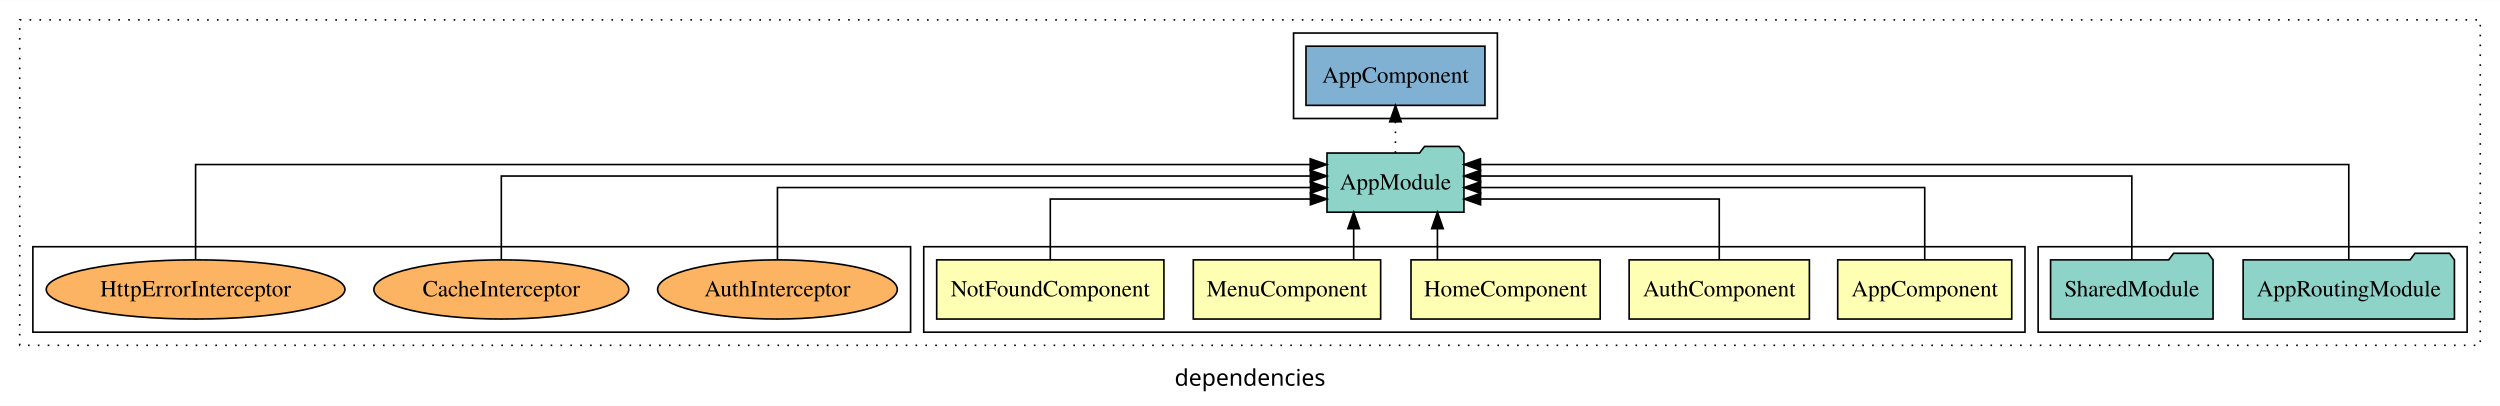
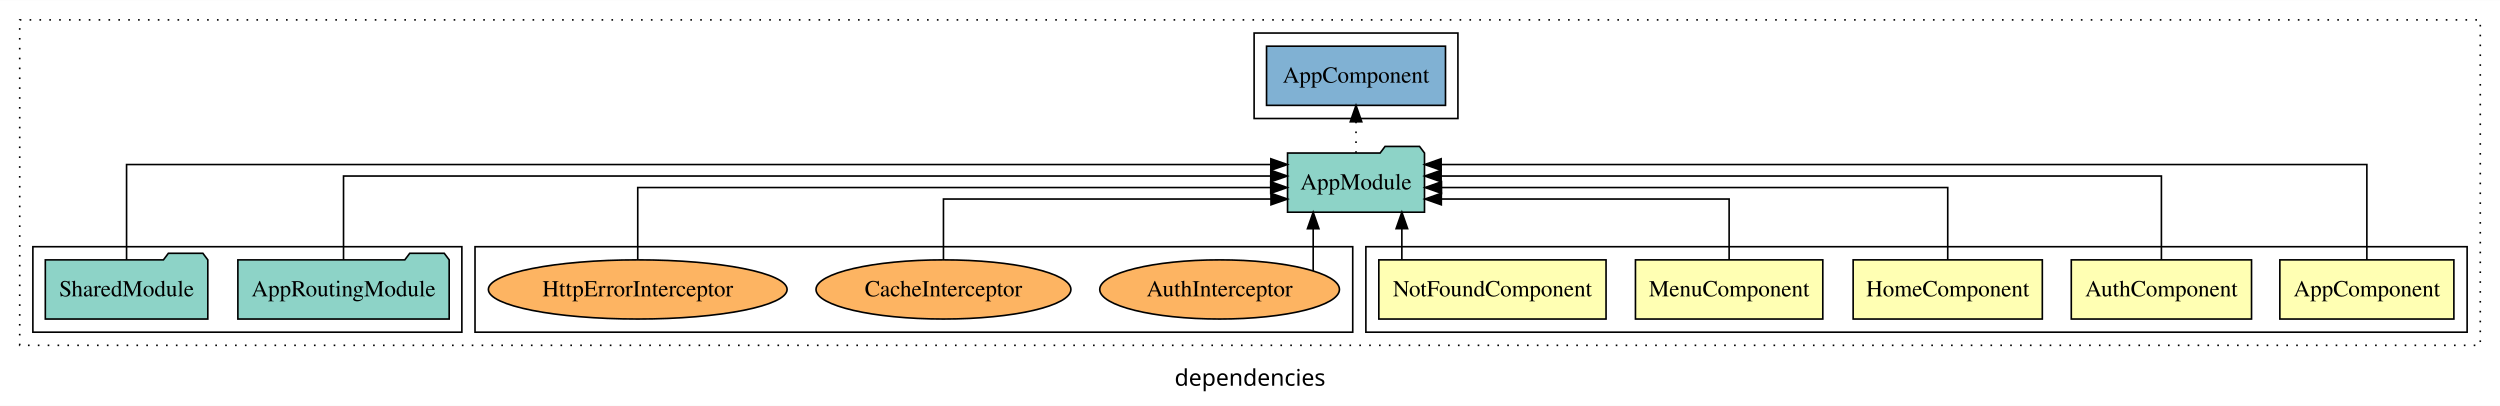
<svg xmlns="http://www.w3.org/2000/svg" width="1521pt" height="247pt" viewBox="0.00 0.00 1521.00 246.80">
  <g id="graph0" class="graph" transform="scale(1 1) rotate(0) translate(4 242.8)">
    <polygon fill="white" stroke="transparent" points="-4,4 -4,-242.8 1517,-242.8 1517,4 -4,4" />
    <text text-anchor="middle" x="756.5" y="-8.2" font-family="sans-serif" font-size="14.00">dependencies</text>
    <g id="clust1" class="cluster">
      <polygon fill="none" stroke="black" stroke-dasharray="1,5" points="8,-32.8 8,-230.8 1505,-230.8 1505,-32.8 8,-32.8" />
    </g>
-     <g id="clust8" class="cluster">
-       <polygon fill="none" stroke="black" points="1236,-40.8 1236,-92.8 1497,-92.8 1497,-40.8 1236,-40.8" />
-     </g>
    <g id="clust2" class="cluster">
-       <polygon fill="none" stroke="black" points="558,-40.8 558,-92.8 1228,-92.8 1228,-40.8 558,-40.8" />
+       <polygon fill="none" stroke="black" points="827,-40.8 827,-92.8 1497,-92.8 1497,-40.8 827,-40.8" />
    </g>
    <g id="clust11" class="cluster">
-       <polygon fill="none" stroke="black" points="16,-40.8 16,-92.8 550,-92.8 550,-40.8 16,-40.8" />
+       <polygon fill="none" stroke="black" points="285,-40.8 285,-92.8 819,-92.8 819,-40.8 285,-40.8" />
+     </g>
+     <g id="clust8" class="cluster">
+       <polygon fill="none" stroke="black" points="16,-40.8 16,-92.8 277,-92.8 277,-40.8 16,-40.8" />
    </g>
    <g id="clust10" class="cluster">
-       <polygon fill="none" stroke="black" points="783,-170.8 783,-222.8 907,-222.8 907,-170.8 783,-170.8" />
+       <polygon fill="none" stroke="black" points="759,-170.8 759,-222.8 883,-222.8 883,-170.8 759,-170.8" />
    </g>
    <g id="node1" class="node">
-       <polygon fill="#ffffb3" stroke="black" points="1219.94,-84.8 1114.06,-84.8 1114.06,-48.8 1219.94,-48.8 1219.94,-84.8" />
-       <text text-anchor="middle" x="1167" y="-62.6" font-family="Times,serif" font-size="14.00">AppComponent</text>
+       <polygon fill="#ffffb3" stroke="black" points="1488.94,-84.8 1383.06,-84.8 1383.06,-48.8 1488.94,-48.8 1488.94,-84.8" />
+       <text text-anchor="middle" x="1436" y="-62.6" font-family="Times,serif" font-size="14.00">AppComponent</text>
    </g>
    <g id="node6" class="node">
-       <polygon fill="#8dd3c7" stroke="black" points="886.66,-149.8 883.66,-153.8 862.66,-153.8 859.66,-149.8 803.34,-149.8 803.34,-113.8 886.66,-113.8 886.66,-149.8" />
-       <text text-anchor="middle" x="845" y="-127.6" font-family="Times,serif" font-size="14.00">AppModule</text>
+       <polygon fill="#8dd3c7" stroke="black" points="862.66,-149.8 859.66,-153.8 838.66,-153.8 835.66,-149.8 779.34,-149.8 779.34,-113.8 862.66,-113.8 862.66,-149.8" />
+       <text text-anchor="middle" x="821" y="-127.6" font-family="Times,serif" font-size="14.00">AppModule</text>
    </g>
    <g id="edge1" class="edge">
-       <path fill="none" stroke="black" d="M1167,-85.07C1167,-103.36 1167,-128.8 1167,-128.8 1167,-128.8 896.77,-128.8 896.77,-128.8" />
-       <polygon fill="black" stroke="black" points="896.77,-125.3 886.77,-128.8 896.77,-132.3 896.77,-125.3" />
+       <path fill="none" stroke="black" d="M1436,-84.81C1436,-107.29 1436,-142.8 1436,-142.8 1436,-142.8 872.79,-142.8 872.79,-142.8" />
+       <polygon fill="black" stroke="black" points="872.79,-139.3 862.79,-142.8 872.79,-146.3 872.79,-139.3" />
    </g>
    <g id="node2" class="node">
-       <polygon fill="#ffffb3" stroke="black" points="1096.83,-84.8 987.17,-84.8 987.17,-48.8 1096.83,-48.8 1096.83,-84.8" />
-       <text text-anchor="middle" x="1042" y="-62.6" font-family="Times,serif" font-size="14.00">AuthComponent</text>
+       <polygon fill="#ffffb3" stroke="black" points="1365.83,-84.8 1256.17,-84.8 1256.17,-48.8 1365.83,-48.8 1365.83,-84.8" />
+       <text text-anchor="middle" x="1311" y="-62.6" font-family="Times,serif" font-size="14.00">AuthComponent</text>
    </g>
    <g id="edge2" class="edge">
-       <path fill="none" stroke="black" d="M1042,-84.81C1042,-100.85 1042,-121.8 1042,-121.8 1042,-121.8 896.78,-121.8 896.78,-121.8" />
-       <polygon fill="black" stroke="black" points="896.78,-118.3 886.78,-121.8 896.78,-125.3 896.78,-118.3" />
+       <path fill="none" stroke="black" d="M1311,-84.93C1311,-105.37 1311,-135.8 1311,-135.8 1311,-135.8 872.78,-135.8 872.78,-135.8" />
+       <polygon fill="black" stroke="black" points="872.78,-132.3 862.78,-135.8 872.78,-139.3 872.78,-132.3" />
    </g>
    <g id="node3" class="node">
-       <polygon fill="#ffffb3" stroke="black" points="969.55,-84.8 854.45,-84.8 854.45,-48.8 969.55,-48.8 969.55,-84.8" />
-       <text text-anchor="middle" x="912" y="-62.6" font-family="Times,serif" font-size="14.00">HomeComponent</text>
+       <polygon fill="#ffffb3" stroke="black" points="1238.55,-84.8 1123.45,-84.8 1123.45,-48.8 1238.55,-48.8 1238.55,-84.8" />
+       <text text-anchor="middle" x="1181" y="-62.6" font-family="Times,serif" font-size="14.00">HomeComponent</text>
    </g>
    <g id="edge3" class="edge">
-       <path fill="none" stroke="black" d="M870.53,-84.91C870.53,-84.91 870.53,-103.79 870.53,-103.79" />
-       <polygon fill="black" stroke="black" points="867.03,-103.79 870.53,-113.79 874.03,-103.79 867.03,-103.79" />
+       <path fill="none" stroke="black" d="M1181,-85.07C1181,-103.36 1181,-128.8 1181,-128.8 1181,-128.8 873,-128.8 873,-128.8" />
+       <polygon fill="black" stroke="black" points="873,-125.3 863,-128.8 873,-132.3 873,-125.3" />
    </g>
    <g id="node4" class="node">
-       <polygon fill="#ffffb3" stroke="black" points="835.99,-84.8 722.01,-84.8 722.01,-48.8 835.99,-48.8 835.99,-84.8" />
-       <text text-anchor="middle" x="779" y="-62.6" font-family="Times,serif" font-size="14.00">MenuComponent</text>
+       <polygon fill="#ffffb3" stroke="black" points="1104.99,-84.8 991.01,-84.8 991.01,-48.8 1104.99,-48.8 1104.99,-84.8" />
+       <text text-anchor="middle" x="1048" y="-62.6" font-family="Times,serif" font-size="14.00">MenuComponent</text>
    </g>
    <g id="edge4" class="edge">
-       <path fill="none" stroke="black" d="M819.58,-84.91C819.58,-84.91 819.58,-103.79 819.58,-103.79" />
-       <polygon fill="black" stroke="black" points="816.08,-103.79 819.58,-113.79 823.08,-103.79 816.08,-103.79" />
+       <path fill="none" stroke="black" d="M1048,-84.81C1048,-100.85 1048,-121.8 1048,-121.8 1048,-121.8 872.9,-121.8 872.9,-121.8" />
+       <polygon fill="black" stroke="black" points="872.9,-118.3 862.9,-121.8 872.9,-125.3 872.9,-118.3" />
    </g>
    <g id="node5" class="node">
-       <polygon fill="#ffffb3" stroke="black" points="704.12,-84.8 565.88,-84.8 565.88,-48.8 704.12,-48.8 704.12,-84.8" />
-       <text text-anchor="middle" x="635" y="-62.6" font-family="Times,serif" font-size="14.00">NotFoundComponent</text>
+       <polygon fill="#ffffb3" stroke="black" points="973.12,-84.8 834.88,-84.8 834.88,-48.8 973.12,-48.8 973.12,-84.8" />
+       <text text-anchor="middle" x="904" y="-62.6" font-family="Times,serif" font-size="14.00">NotFoundComponent</text>
    </g>
    <g id="edge5" class="edge">
-       <path fill="none" stroke="black" d="M635,-84.81C635,-100.85 635,-121.8 635,-121.8 635,-121.8 793.26,-121.8 793.26,-121.8" />
-       <polygon fill="black" stroke="black" points="793.26,-125.3 803.26,-121.8 793.26,-118.3 793.26,-125.3" />
+       <path fill="none" stroke="black" d="M848.89,-84.91C848.89,-84.91 848.89,-103.79 848.89,-103.79" />
+       <polygon fill="black" stroke="black" points="845.39,-103.79 848.89,-113.79 852.39,-103.79 845.39,-103.79" />
    </g>
    <g id="node9" class="node">
-       <polygon fill="#80b1d3" stroke="black" points="899.44,-214.8 790.56,-214.8 790.56,-178.8 899.44,-178.8 899.44,-214.8" />
-       <text text-anchor="middle" x="845" y="-192.6" font-family="Times,serif" font-size="14.00">AppComponent </text>
+       <polygon fill="#80b1d3" stroke="black" points="875.44,-214.8 766.56,-214.8 766.56,-178.8 875.44,-178.8 875.44,-214.8" />
+       <text text-anchor="middle" x="821" y="-192.6" font-family="Times,serif" font-size="14.00">AppComponent </text>
    </g>
    <g id="edge8" class="edge">
-       <path fill="none" stroke="black" stroke-dasharray="1,5" d="M845,-149.91C845,-149.91 845,-168.79 845,-168.79" />
-       <polygon fill="black" stroke="black" points="841.5,-168.79 845,-178.79 848.5,-168.79 841.5,-168.79" />
+       <path fill="none" stroke="black" stroke-dasharray="1,5" d="M821,-149.91C821,-149.91 821,-168.79 821,-168.79" />
+       <polygon fill="black" stroke="black" points="817.5,-168.79 821,-178.79 824.5,-168.79 817.5,-168.79" />
    </g>
    <g id="node7" class="node">
-       <polygon fill="#8dd3c7" stroke="black" points="1489.28,-84.8 1486.28,-88.8 1465.28,-88.8 1462.28,-84.8 1360.72,-84.8 1360.72,-48.8 1489.28,-48.8 1489.28,-84.8" />
-       <text text-anchor="middle" x="1425" y="-62.6" font-family="Times,serif" font-size="14.00">AppRoutingModule</text>
+       <polygon fill="#8dd3c7" stroke="black" points="269.28,-84.8 266.28,-88.8 245.28,-88.8 242.28,-84.8 140.72,-84.8 140.72,-48.8 269.28,-48.8 269.28,-84.8" />
+       <text text-anchor="middle" x="205" y="-62.6" font-family="Times,serif" font-size="14.00">AppRoutingModule</text>
    </g>
    <g id="edge6" class="edge">
-       <path fill="none" stroke="black" d="M1425,-84.81C1425,-107.29 1425,-142.8 1425,-142.8 1425,-142.8 896.71,-142.8 896.71,-142.8" />
-       <polygon fill="black" stroke="black" points="896.71,-139.3 886.71,-142.8 896.71,-146.3 896.71,-139.3" />
+       <path fill="none" stroke="black" d="M205,-84.93C205,-105.37 205,-135.8 205,-135.8 205,-135.8 769.14,-135.8 769.14,-135.8" />
+       <polygon fill="black" stroke="black" points="769.14,-139.3 779.14,-135.8 769.14,-132.3 769.14,-139.3" />
    </g>
    <g id="node8" class="node">
-       <polygon fill="#8dd3c7" stroke="black" points="1342.43,-84.8 1339.43,-88.8 1318.43,-88.8 1315.43,-84.8 1243.57,-84.8 1243.57,-48.8 1342.43,-48.8 1342.43,-84.8" />
-       <text text-anchor="middle" x="1293" y="-62.6" font-family="Times,serif" font-size="14.00">SharedModule</text>
+       <polygon fill="#8dd3c7" stroke="black" points="122.43,-84.8 119.43,-88.8 98.43,-88.8 95.43,-84.8 23.57,-84.8 23.57,-48.8 122.43,-48.8 122.43,-84.8" />
+       <text text-anchor="middle" x="73" y="-62.6" font-family="Times,serif" font-size="14.00">SharedModule</text>
    </g>
    <g id="edge7" class="edge">
-       <path fill="none" stroke="black" d="M1293,-84.93C1293,-105.37 1293,-135.8 1293,-135.8 1293,-135.8 896.74,-135.8 896.74,-135.8" />
-       <polygon fill="black" stroke="black" points="896.74,-132.3 886.74,-135.8 896.74,-139.3 896.74,-132.3" />
+       <path fill="none" stroke="black" d="M73,-84.81C73,-107.29 73,-142.8 73,-142.8 73,-142.8 769.18,-142.8 769.18,-142.8" />
+       <polygon fill="black" stroke="black" points="769.18,-146.3 779.18,-142.8 769.18,-139.3 769.18,-146.3" />
    </g>
    <g id="node10" class="node">
-       <ellipse fill="#fdb462" stroke="black" cx="469" cy="-66.8" rx="72.92" ry="18" />
-       <text text-anchor="middle" x="469" y="-62.6" font-family="Times,serif" font-size="14.00">AuthInterceptor</text>
+       <ellipse fill="#fdb462" stroke="black" cx="738" cy="-66.8" rx="72.92" ry="18" />
+       <text text-anchor="middle" x="738" y="-62.6" font-family="Times,serif" font-size="14.00">AuthInterceptor</text>
    </g>
    <g id="edge9" class="edge">
-       <path fill="none" stroke="black" d="M469,-85.07C469,-103.36 469,-128.8 469,-128.8 469,-128.8 793.32,-128.8 793.32,-128.8" />
-       <polygon fill="black" stroke="black" points="793.32,-132.3 803.32,-128.8 793.32,-125.3 793.32,-132.3" />
+       <path fill="none" stroke="black" d="M794.94,-78.12C794.94,-78.12 794.94,-103.74 794.94,-103.74" />
+       <polygon fill="black" stroke="black" points="791.44,-103.74 794.94,-113.74 798.44,-103.74 791.44,-103.74" />
    </g>
    <g id="node11" class="node">
-       <ellipse fill="#fdb462" stroke="black" cx="301" cy="-66.8" rx="77.54" ry="18" />
-       <text text-anchor="middle" x="301" y="-62.6" font-family="Times,serif" font-size="14.00">CacheInterceptor</text>
+       <ellipse fill="#fdb462" stroke="black" cx="570" cy="-66.8" rx="77.54" ry="18" />
+       <text text-anchor="middle" x="570" y="-62.6" font-family="Times,serif" font-size="14.00">CacheInterceptor</text>
    </g>
    <g id="edge10" class="edge">
-       <path fill="none" stroke="black" d="M301,-84.93C301,-105.37 301,-135.8 301,-135.8 301,-135.8 793.22,-135.8 793.22,-135.8" />
-       <polygon fill="black" stroke="black" points="793.22,-139.3 803.22,-135.8 793.22,-132.3 793.22,-139.3" />
+       <path fill="none" stroke="black" d="M570,-84.81C570,-100.85 570,-121.8 570,-121.8 570,-121.8 769.27,-121.8 769.27,-121.8" />
+       <polygon fill="black" stroke="black" points="769.27,-125.3 779.27,-121.8 769.27,-118.3 769.27,-125.3" />
    </g>
    <g id="node12" class="node">
-       <ellipse fill="#fdb462" stroke="black" cx="115" cy="-66.8" rx="90.87" ry="18" />
-       <text text-anchor="middle" x="115" y="-62.6" font-family="Times,serif" font-size="14.00">HttpErrorInterceptor</text>
+       <ellipse fill="#fdb462" stroke="black" cx="384" cy="-66.8" rx="90.87" ry="18" />
+       <text text-anchor="middle" x="384" y="-62.6" font-family="Times,serif" font-size="14.00">HttpErrorInterceptor</text>
    </g>
    <g id="edge11" class="edge">
-       <path fill="none" stroke="black" d="M115,-84.81C115,-107.29 115,-142.8 115,-142.8 115,-142.8 793.13,-142.8 793.13,-142.8" />
-       <polygon fill="black" stroke="black" points="793.13,-146.3 803.13,-142.8 793.13,-139.3 793.13,-146.3" />
+       <path fill="none" stroke="black" d="M384,-85.07C384,-103.36 384,-128.8 384,-128.8 384,-128.8 769.1,-128.8 769.1,-128.8" />
+       <polygon fill="black" stroke="black" points="769.1,-132.3 779.1,-128.8 769.1,-125.3 769.1,-132.3" />
    </g>
  </g>
</svg>
